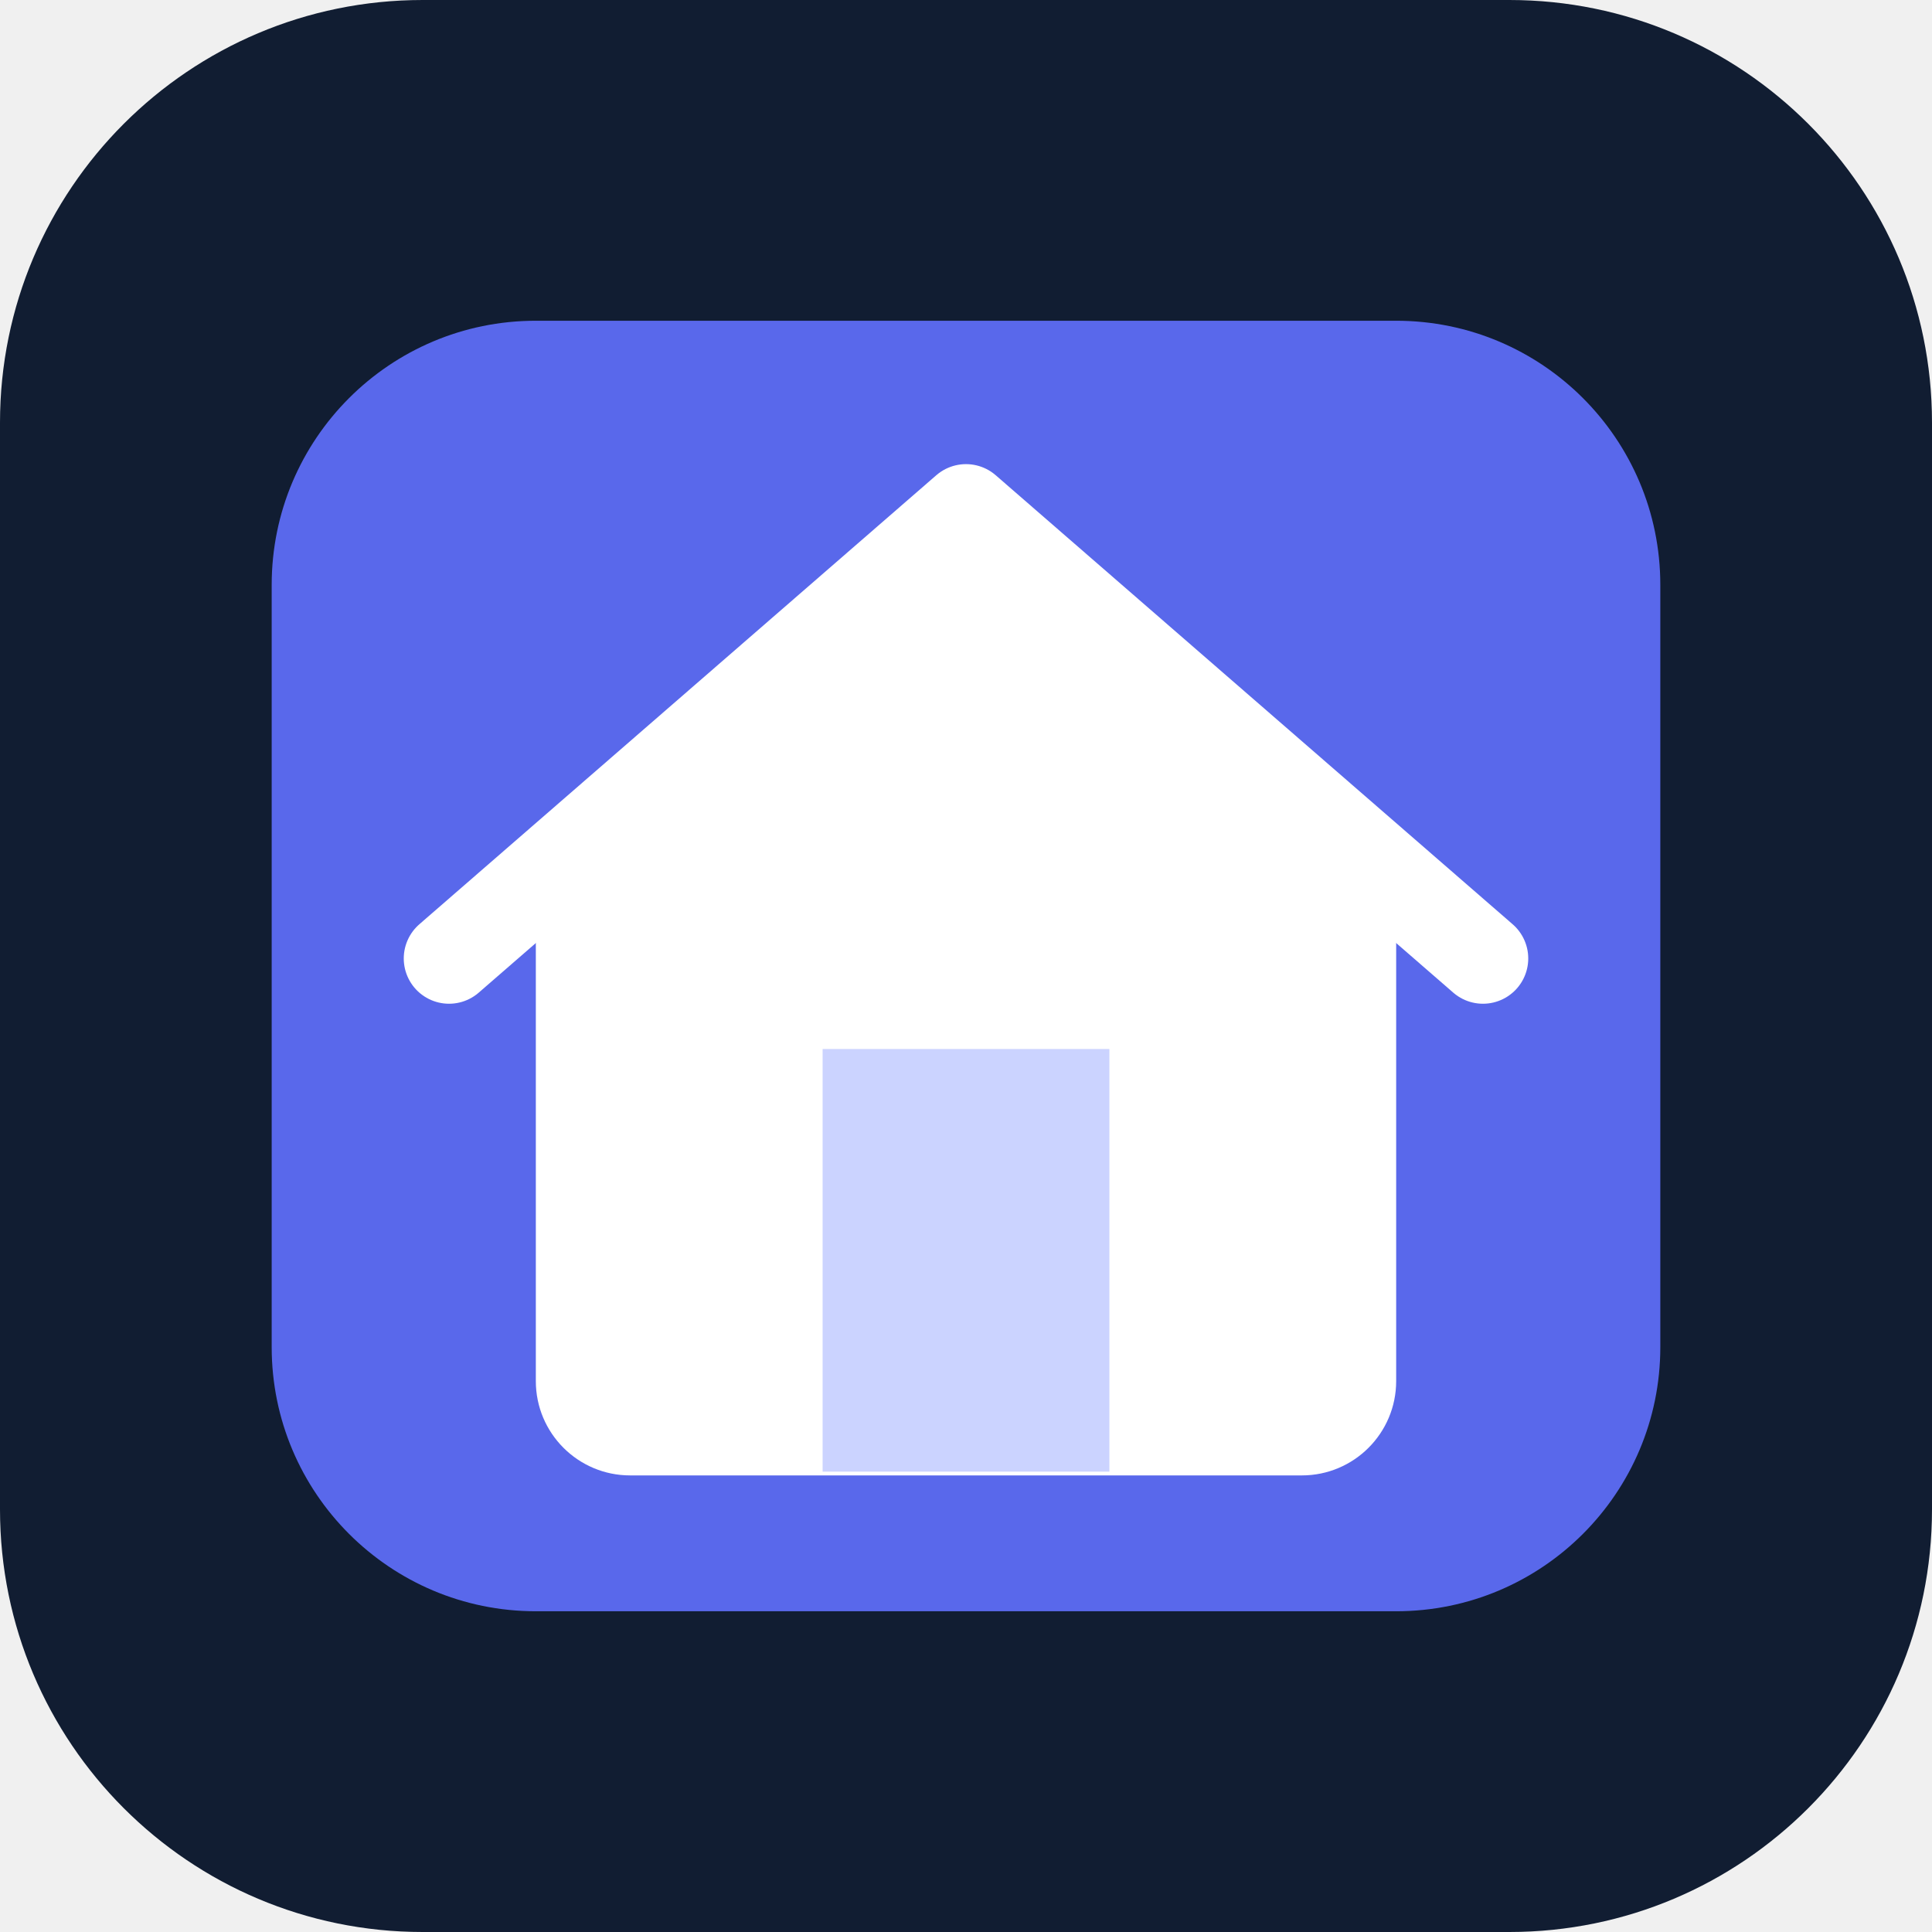
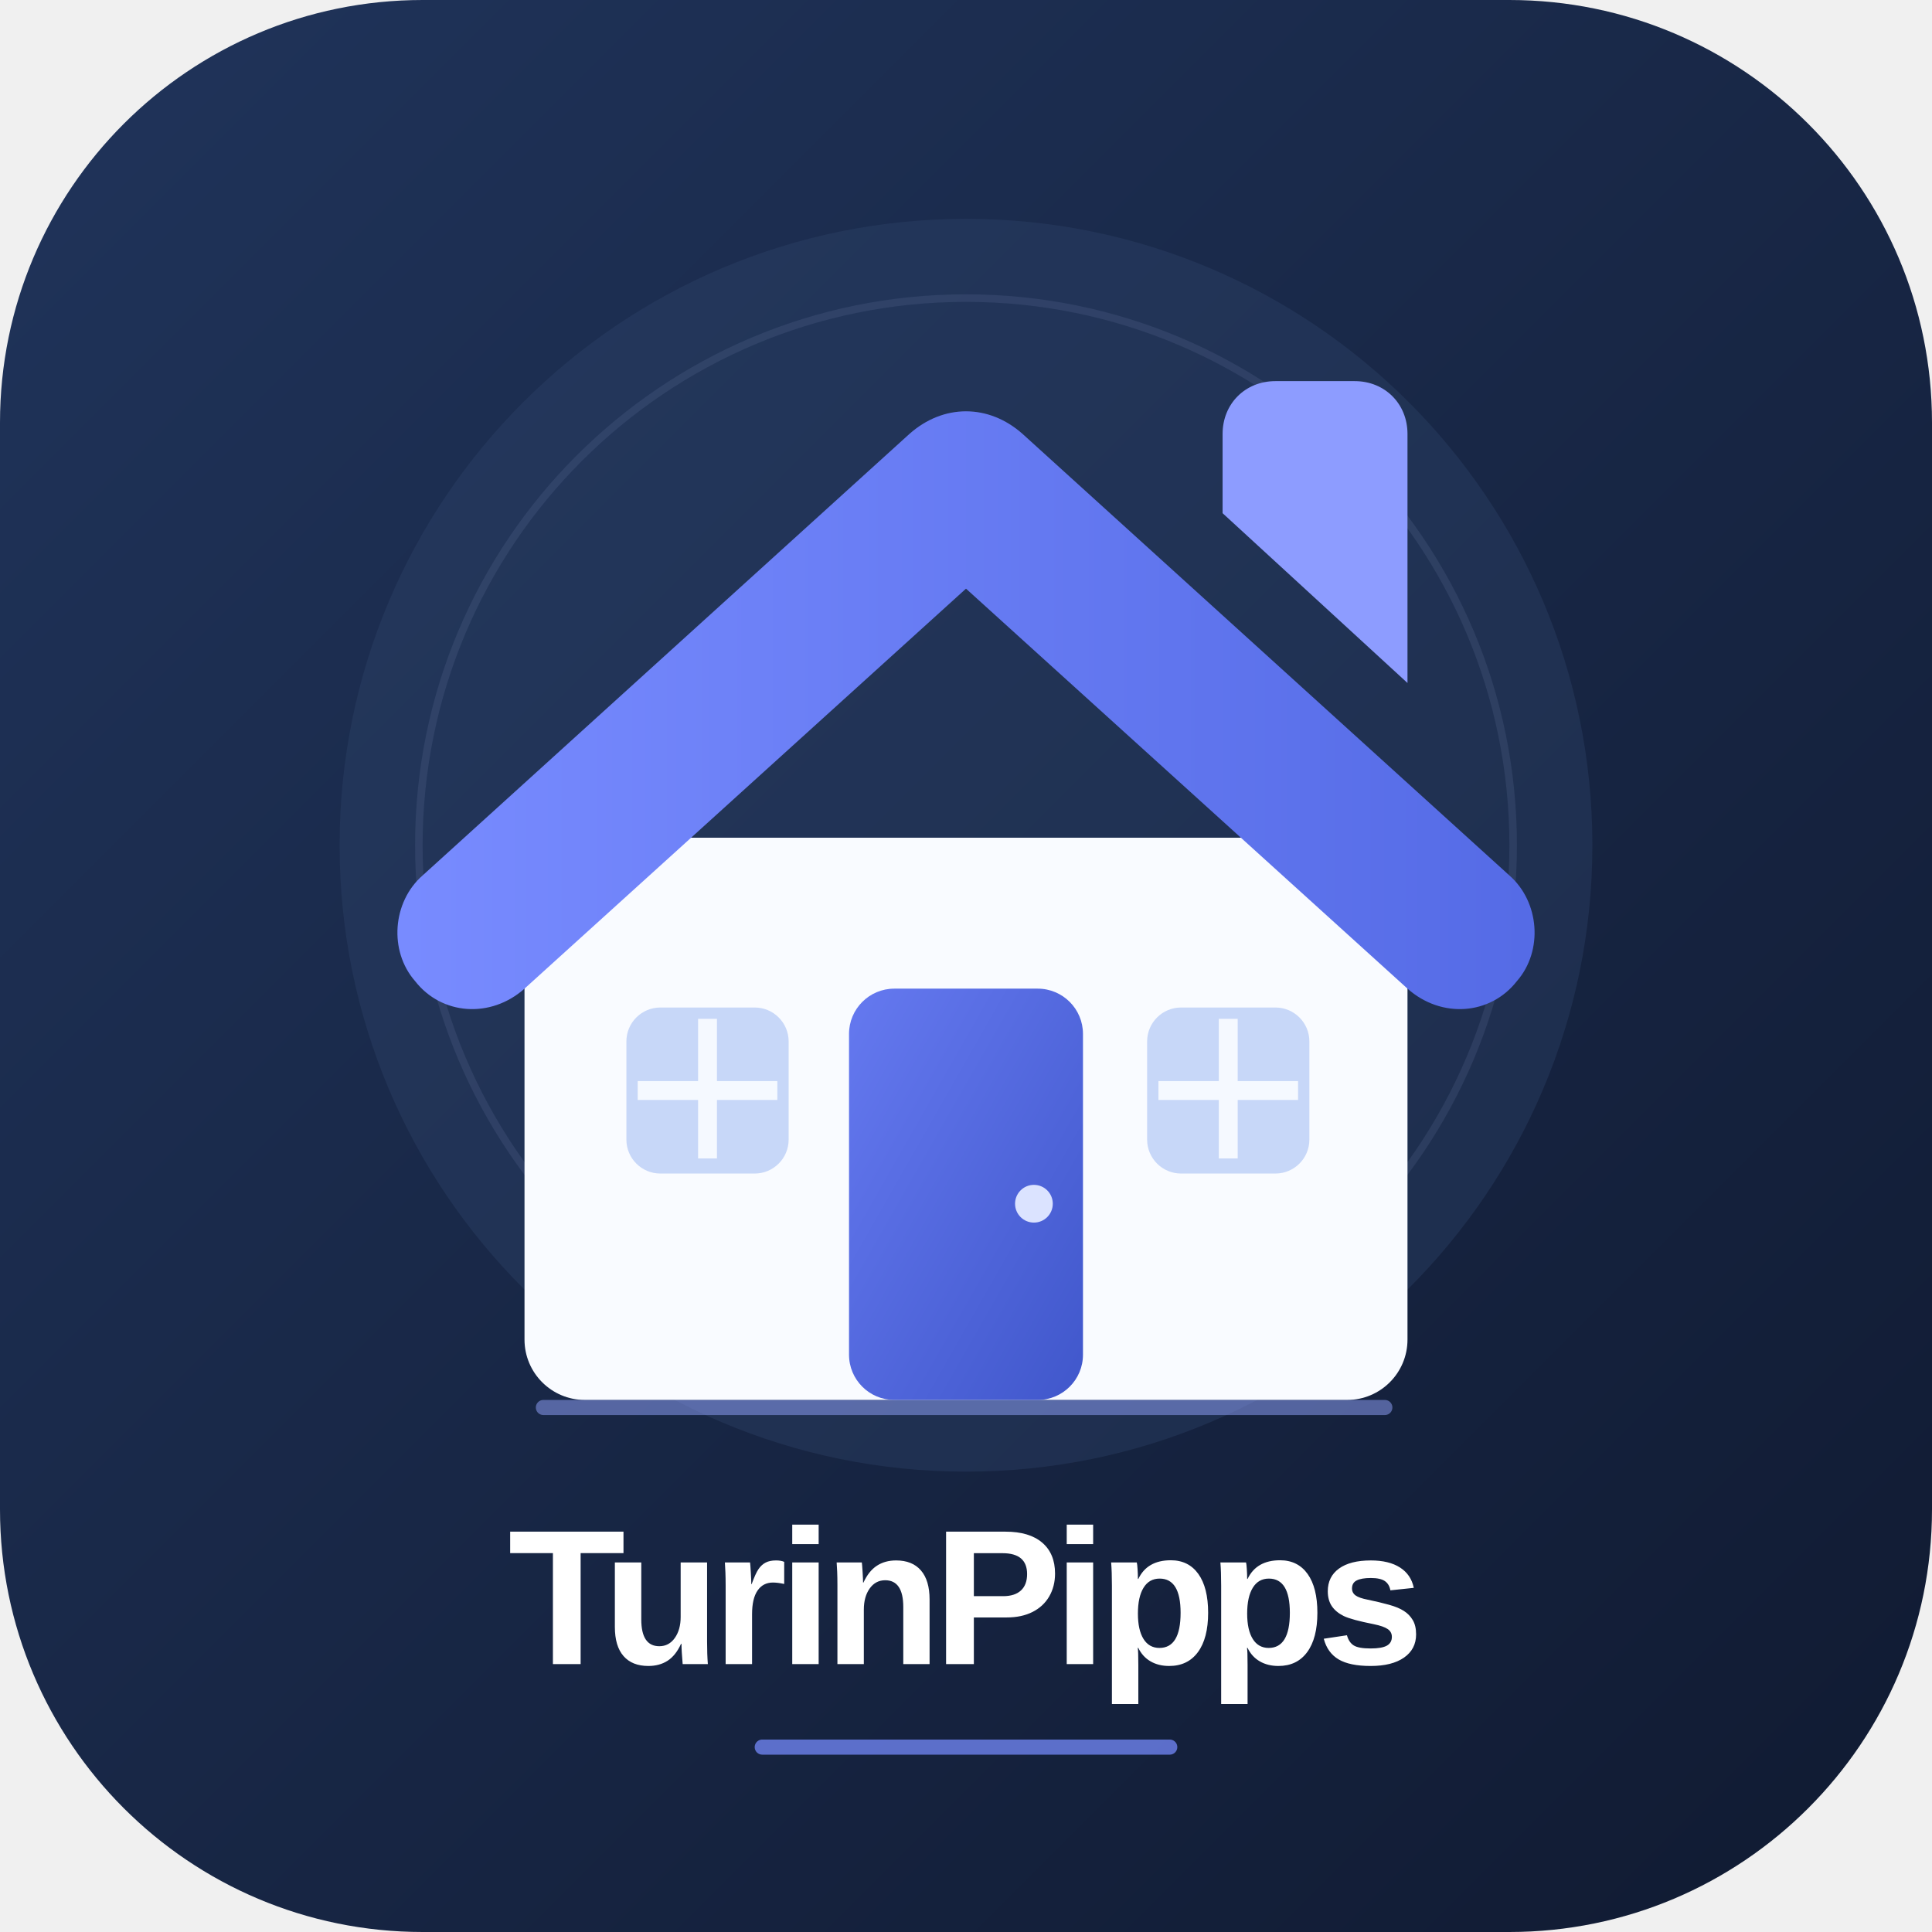
- <svg xmlns="http://www.w3.org/2000/svg" viewBox="0 0 512 512">
-   <rect width="512" height="512" rx="112" fill="#111d32" />
-   <rect x="72" y="85" width="368" height="342" rx="70" fill="#5968eb" />
-   <path d="M142 245 256 147l114 98v121a25 25 0 0 1-25 25H167a25 25 0 0 1-25-25V245Z" fill="#fff" />
-   <path d="M218 390V278h76v112" fill="#cbd3ff" />
-   <path d="M119 254 256 135l137 119" fill="none" stroke="#fff" stroke-linecap="round" stroke-linejoin="round" stroke-width="24" />
+ <svg xmlns="http://www.w3.org/2000/svg" viewBox="0 0 512 512" role="img" aria-labelledby="title desc">
+   <defs>
+     <linearGradient id="bg" x1="0" x2="1" y1="0" y2="1">
+       <stop stop-color="#20345b" />
+       <stop offset="1" stop-color="#101a31" />
+     </linearGradient>
+     <linearGradient id="roof" x1="0" x2="1">
+       <stop stop-color="#788bff" />
+       <stop offset="1" stop-color="#556be6" />
+     </linearGradient>
+     <linearGradient id="door" x1="0" x2="1" y1="0" y2="1">
+       <stop stop-color="#6579f0" />
+       <stop offset="1" stop-color="#4057cb" />
+     </linearGradient>
+   </defs>
+   <rect width="512" height="512" rx="112" fill="url(#bg)" />
+   <circle cx="256" cy="224" r="166" fill="#30456b" opacity=".36" />
+   <circle cx="256" cy="224" r="145" fill="none" stroke="#8b9bcd" stroke-opacity=".13" stroke-width="2" />
+   <rect x="139" y="222" width="234" height="149" rx="16" fill="#f9fbff" />
+   <path d="M112 232 241 115c9-8 21-8 30 0l129 117c8 7 9 20 2 28-7 9-20 10-29 2L256 156 139 262c-9 8-22 7-29-2-7-8-6-21 2-28Z" fill="url(#roof)" />
+   <path d="M324 136v-21c0-8 6-14 14-14h21c8 0 14 6 14 14v66l-49-45Z" fill="#8d9cff" />
+   <rect x="225" y="262" width="62" height="109" rx="12" fill="url(#door)" />
+   <circle cx="274" cy="319" r="5" fill="#dbe3ff" />
+   <rect x="166" y="267" width="43" height="44" rx="9" fill="#c7d7f8" />
+   <path d="M187.5 270v37M169 289h37" stroke="#f8fbff" stroke-width="5" opacity=".95" />
+   <rect x="304" y="267" width="43" height="44" rx="9" fill="#c7d7f8" />
+   <path d="M325.5 270v37M307 289h37" stroke="#f8fbff" stroke-width="5" opacity=".95" />
+   <path d="M144 373h223" stroke="#95a7ff" stroke-opacity=".5" stroke-width="4" stroke-linecap="round" />
+   <text x="256" y="441" text-anchor="middle" fill="#ffffff" font-family="Arial,Helvetica,sans-serif" font-size="51" font-weight="800" letter-spacing="-2.2">TurinPipps</text>
+   <path d="M202 463h108" stroke="#6e82ee" stroke-width="4" stroke-linecap="round" opacity=".8" />
</svg>
